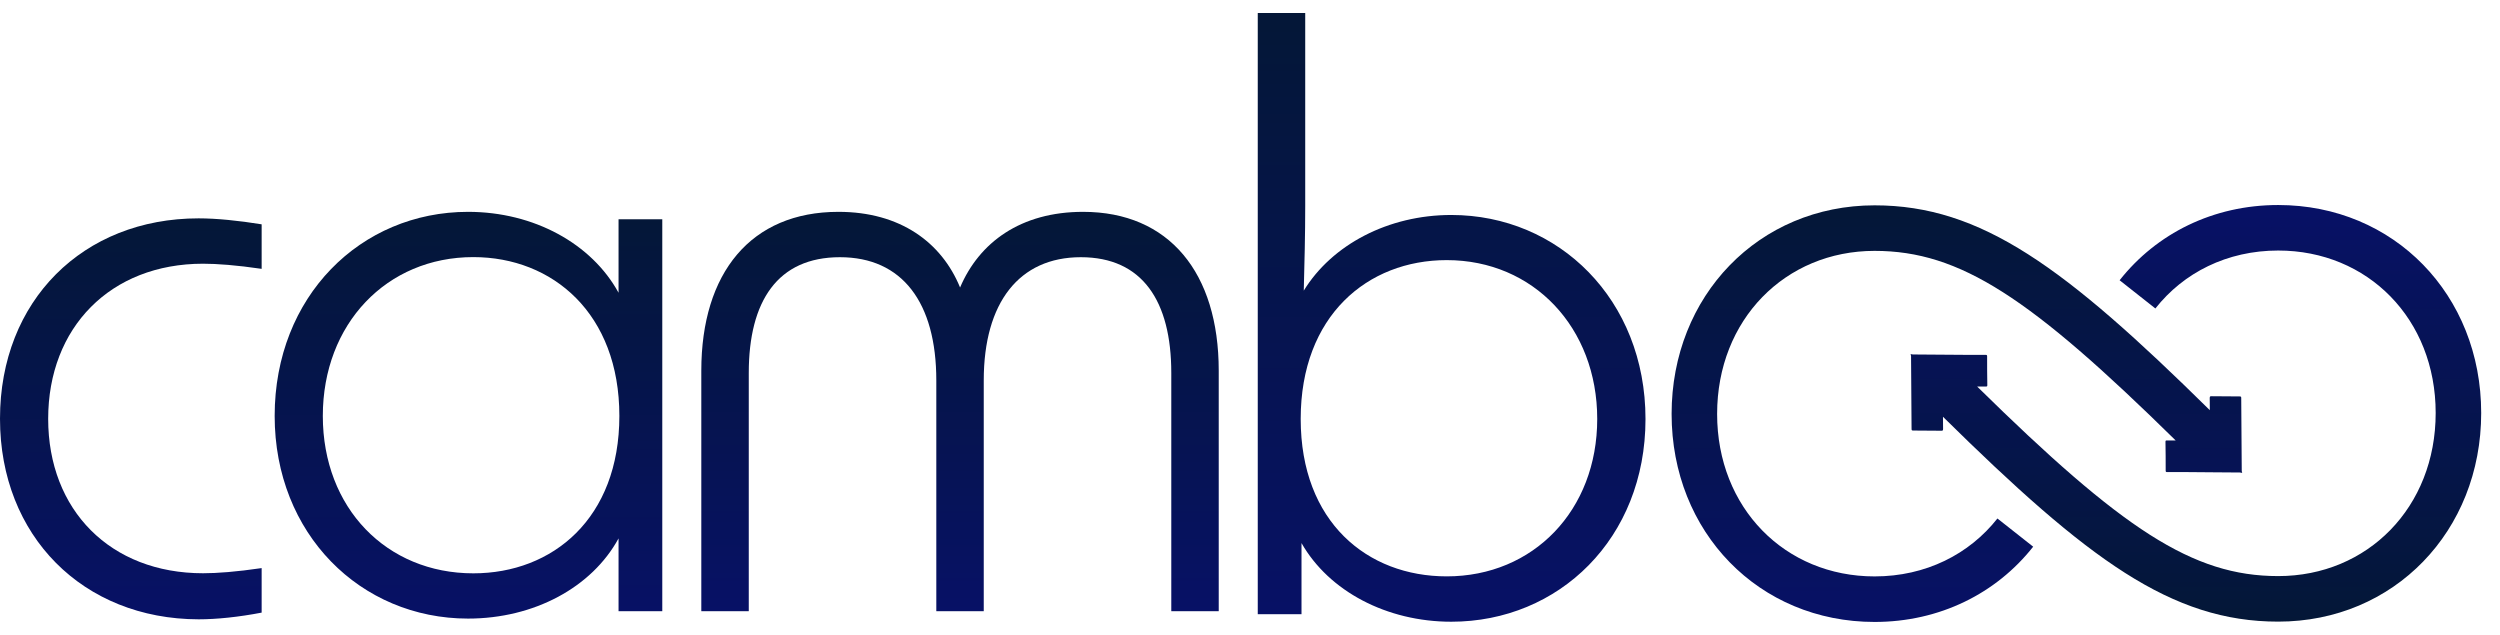
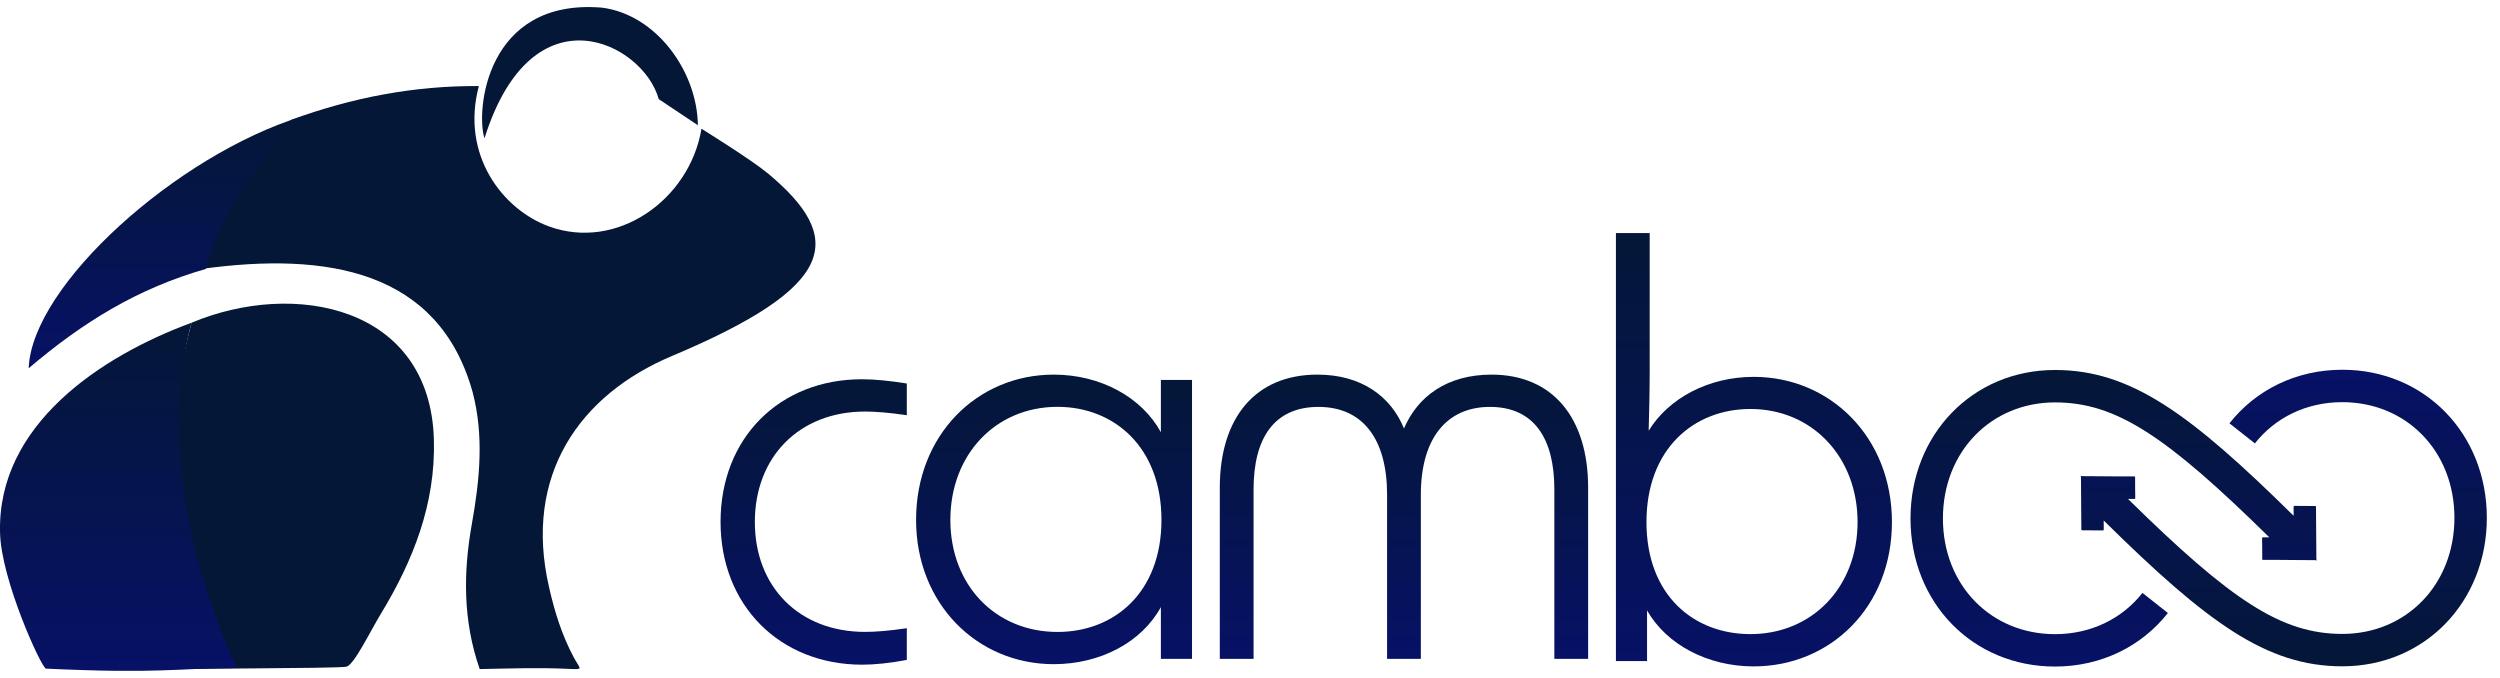
- <svg xmlns="http://www.w3.org/2000/svg" width="126" height="32" viewBox="0 0 126 32" fill="none">
-   <path d="M0 21.104C0 15.156 4.181 11.005 10.012 11.005C10.91 11.005 12.03 11.119 13.187 11.306V13.55C11.916 13.364 10.946 13.291 10.235 13.291C5.566 13.291 2.428 16.506 2.428 21.109C2.428 25.712 5.566 28.892 10.235 28.892C10.946 28.892 11.916 28.819 13.187 28.632V30.876C12.03 31.099 10.91 31.214 10.012 31.214C4.181 31.203 0 27.011 0 21.104Z" fill="url(#paint0_linear_926_3029)" />
-   <path d="M13.843 20.963C13.843 14.942 18.174 10.677 23.59 10.677C26.916 10.677 29.826 12.288 31.175 14.755V11.051H33.379V30.803H31.175V27.135C29.831 29.603 26.916 31.177 23.59 31.177C18.174 31.177 13.843 26.912 13.843 20.963ZM23.855 28.896C27.855 28.896 31.216 26.127 31.216 20.963C31.216 15.8 27.855 12.958 23.855 12.958C19.487 12.958 16.27 16.324 16.27 20.963C16.27 25.603 19.482 28.896 23.855 28.896Z" fill="url(#paint1_linear_926_3029)" />
-   <path d="M42.261 10.677C45.364 10.677 47.454 12.21 48.388 14.49C49.358 12.21 51.449 10.677 54.587 10.677C58.919 10.677 61.424 13.742 61.424 18.683V30.803H59.033V18.797C59.033 15.171 57.575 12.963 54.473 12.963C51.371 12.963 49.581 15.244 49.581 19.171V30.803H47.19V19.171C47.19 15.244 45.472 12.963 42.334 12.963C39.195 12.963 37.738 15.171 37.738 18.797V30.803H35.346V18.683C35.346 13.748 37.847 10.677 42.256 10.677H42.261Z" fill="url(#paint2_linear_926_3029)" />
-   <path d="M65.596 27.366V30.955H63.391L63.391 0.654H65.783L65.783 10.383C65.783 11.806 65.747 13.261 65.71 14.648C67.132 12.331 69.969 10.835 73.144 10.835C78.56 10.835 82.933 15.1 82.933 21.121C82.933 27.142 78.565 31.335 73.144 31.335C69.897 31.335 66.981 29.802 65.596 27.371V27.366ZM72.916 29.049C77.284 29.049 80.5 25.719 80.5 21.116C80.5 16.513 77.289 13.11 72.916 13.11C68.921 13.11 65.555 15.916 65.555 21.116C65.555 26.316 68.916 29.049 72.916 29.049Z" fill="url(#paint3_linear_926_3029)" />
-   <path fill-rule="evenodd" clip-rule="evenodd" d="M86.543 20.863C86.543 16.114 89.973 12.644 94.48 12.644C98.803 12.644 102.349 15.017 109.654 22.199C109.508 22.199 109.363 22.198 109.217 22.198C109.214 22.198 109.212 22.198 109.209 22.198C109.167 22.198 109.14 22.198 109.14 22.266C109.15 22.754 109.15 23.237 109.15 23.721C109.15 23.783 109.171 23.793 109.228 23.793H110.193C110.641 23.796 111.091 23.8 111.541 23.804C111.991 23.808 112.442 23.811 112.89 23.814C112.906 23.814 112.923 23.818 112.947 23.823C112.963 23.826 112.983 23.83 113.008 23.834C113.009 23.836 113.009 23.838 113.01 23.84V23.835C113.009 23.835 113.009 23.835 113.008 23.834C113.005 23.825 113.003 23.817 113 23.809C112.99 23.777 112.984 23.756 112.984 23.736C112.973 22.51 112.963 21.284 112.958 20.058C112.958 19.996 112.942 19.98 112.88 19.98C112.413 19.98 111.951 19.975 111.484 19.97L111.469 19.97C111.391 19.965 111.37 19.98 111.37 20.063L111.375 20.673C104.063 13.463 99.859 10.349 94.48 10.349C88.642 10.349 84.249 14.911 84.249 20.863C84.249 26.821 88.647 31.346 94.48 31.346C97.758 31.346 100.613 29.91 102.472 27.553L100.67 26.132C99.251 27.931 97.063 29.051 94.48 29.051C89.968 29.051 86.543 25.607 86.543 20.863Z" fill="url(#paint4_linear_926_3029)" />
-   <path fill-rule="evenodd" clip-rule="evenodd" d="M122.758 20.816C122.758 25.565 119.328 29.035 114.821 29.035C110.498 29.035 106.952 26.662 99.647 19.48C99.793 19.48 99.938 19.48 100.084 19.48C100.087 19.48 100.089 19.48 100.092 19.48C100.134 19.481 100.161 19.481 100.161 19.413C100.151 18.924 100.151 18.441 100.151 17.958C100.151 17.896 100.13 17.885 100.073 17.885L99.108 17.885C98.66 17.883 98.21 17.879 97.76 17.875C97.309 17.871 96.859 17.867 96.411 17.865C96.395 17.865 96.379 17.861 96.354 17.856C96.338 17.852 96.318 17.848 96.293 17.844C96.293 17.842 96.292 17.84 96.291 17.839L96.291 17.844C96.292 17.844 96.293 17.844 96.293 17.844C96.296 17.853 96.298 17.862 96.301 17.869C96.311 17.902 96.317 17.922 96.317 17.943C96.328 19.169 96.338 20.395 96.343 21.621C96.343 21.683 96.359 21.699 96.421 21.699C96.888 21.699 97.35 21.704 97.817 21.709L97.832 21.709C97.91 21.714 97.931 21.699 97.931 21.616L97.926 21.006C105.238 28.216 109.442 31.33 114.821 31.33C120.659 31.33 125.052 26.768 125.052 20.816C125.052 14.858 120.654 10.333 114.821 10.333C111.543 10.333 108.688 11.768 106.829 14.125L108.631 15.547C110.05 13.747 112.238 12.627 114.821 12.627C119.333 12.627 122.758 16.071 122.758 20.816Z" fill="url(#paint5_linear_926_3029)" />
+ <svg xmlns="http://www.w3.org/2000/svg" width="177" height="48" viewBox="0 0 177 48" fill="none">
+   <path d="M51.015 36.95C51.015 31.002 55.197 26.851 61.028 26.851C61.925 26.851 63.045 26.965 64.202 27.152V29.397C62.931 29.21 61.961 29.137 61.251 29.137C56.582 29.137 53.443 32.353 53.443 36.956C53.443 41.558 56.582 44.738 61.251 44.738C61.961 44.738 62.931 44.665 64.202 44.478V46.722C63.045 46.946 61.925 47.06 61.028 47.06C55.197 47.05 51.015 42.857 51.015 36.95Z" fill="url(#paint0_linear_1389_1869)" />
+   <path d="M64.858 36.809C64.858 30.788 69.19 26.523 74.606 26.523C77.931 26.523 80.841 28.134 82.19 30.601V26.897H84.395V46.649H82.19V42.981C80.846 45.449 77.931 47.023 74.606 47.023C69.19 47.023 64.858 42.758 64.858 36.809ZM74.87 44.742C78.87 44.742 82.231 41.973 82.231 36.809C82.231 31.645 78.87 28.804 74.87 28.804C70.502 28.804 67.286 32.17 67.286 36.809C67.286 41.449 70.497 44.742 74.87 44.742Z" fill="url(#paint1_linear_1389_1869)" />
+   <path d="M93.277 26.523C96.379 26.523 98.469 28.056 99.403 30.336C100.373 28.056 102.464 26.523 105.603 26.523C109.934 26.523 112.44 29.588 112.44 34.529V46.649H110.048V34.643C110.048 31.017 108.591 28.809 105.488 28.809C102.386 28.809 100.596 31.09 100.596 35.017V46.649H98.205V35.017C98.205 31.09 96.488 28.809 93.349 28.809C90.211 28.809 88.753 31.017 88.753 34.643V46.649H86.362V34.529C86.362 29.593 88.862 26.523 93.272 26.523H93.277Z" fill="url(#paint2_linear_1389_1869)" />
+   <path d="M116.611 43.212V46.802H114.407L114.407 16.5H116.798L116.798 26.229C116.798 27.652 116.762 29.107 116.726 30.494C118.147 28.177 120.985 26.681 124.16 26.681C129.575 26.681 133.949 30.946 133.949 36.967C133.949 42.988 129.581 47.181 124.16 47.181C120.912 47.181 117.997 45.648 116.611 43.217V43.212ZM123.931 44.895C128.299 44.895 131.516 41.565 131.516 36.962C131.516 32.359 128.304 28.956 123.931 28.956C119.937 28.956 116.57 31.762 116.57 36.962C116.57 42.162 119.932 44.895 123.931 44.895Z" fill="url(#paint3_linear_1389_1869)" />
+   <path fill-rule="evenodd" clip-rule="evenodd" d="M137.559 36.709C137.559 31.96 140.988 28.49 145.495 28.49C149.819 28.49 153.364 30.863 160.669 38.045C160.524 38.045 160.379 38.045 160.233 38.045C160.23 38.045 160.227 38.044 160.224 38.044C160.182 38.044 160.155 38.044 160.155 38.112C160.166 38.6 160.166 39.084 160.166 39.567C160.166 39.629 160.186 39.639 160.243 39.639H161.208C161.657 39.642 162.107 39.646 162.557 39.65C163.007 39.654 163.457 39.658 163.906 39.66C163.921 39.66 163.938 39.664 163.962 39.669C163.979 39.672 163.999 39.676 164.023 39.681C164.024 39.682 164.025 39.684 164.025 39.686V39.681C164.025 39.681 164.024 39.681 164.023 39.681C164.021 39.672 164.018 39.663 164.016 39.656C164.006 39.623 163.999 39.603 163.999 39.582C163.989 38.356 163.978 37.13 163.973 35.904C163.973 35.842 163.958 35.826 163.895 35.826C163.429 35.826 162.967 35.821 162.5 35.816L162.484 35.816C162.407 35.811 162.386 35.826 162.386 35.909L162.39 36.519C155.078 29.309 150.875 26.195 145.495 26.195C139.658 26.195 135.264 30.757 135.264 36.709C135.264 42.667 139.663 47.192 145.495 47.192C148.774 47.192 151.628 45.756 153.487 43.4L151.686 41.978C150.266 43.778 148.079 44.898 145.495 44.898C140.983 44.898 137.559 41.454 137.559 36.709Z" fill="url(#paint4_linear_1389_1869)" />
+   <path fill-rule="evenodd" clip-rule="evenodd" d="M173.773 36.661C173.773 41.411 170.344 44.881 165.837 44.881C161.513 44.881 157.968 42.508 150.663 35.326C150.808 35.326 150.953 35.326 151.099 35.326C151.102 35.326 151.105 35.326 151.108 35.326C151.15 35.327 151.177 35.327 151.177 35.259C151.166 34.77 151.166 34.287 151.166 33.804C151.166 33.742 151.146 33.731 151.089 33.731L150.124 33.731C149.675 33.729 149.225 33.725 148.775 33.721C148.325 33.717 147.875 33.713 147.426 33.711C147.411 33.711 147.394 33.707 147.37 33.702C147.353 33.699 147.333 33.694 147.309 33.69C147.308 33.688 147.307 33.687 147.307 33.685L147.307 33.69C147.307 33.69 147.308 33.69 147.309 33.69C147.311 33.699 147.314 33.708 147.316 33.715C147.326 33.748 147.333 33.768 147.333 33.788C147.343 35.015 147.354 36.241 147.359 37.467C147.359 37.529 147.374 37.545 147.437 37.545C147.903 37.545 148.365 37.55 148.832 37.555L148.848 37.555C148.925 37.56 148.946 37.545 148.946 37.462L148.942 36.852C156.254 44.062 160.457 47.175 165.837 47.175C171.674 47.175 176.068 42.614 176.068 36.661C176.068 30.704 171.669 26.178 165.837 26.178C162.558 26.178 159.704 27.614 157.845 29.971L159.646 31.392C161.066 29.593 163.253 28.473 165.837 28.473C170.349 28.473 173.773 31.917 173.773 36.661Z" fill="url(#paint5_linear_1389_1869)" />
+   <path d="M13.559 22.85C20.826 19.799 30.441 21.652 30.719 31.105C30.852 35.65 29.262 39.685 26.946 43.49C26.188 44.74 25.057 47.1 24.517 47.203C23.806 47.34 12.016 47.314 11.798 47.41C10.789 46.223 10.145 36.068 13.559 22.85Z" fill="#041737" />
+   <path d="M13.559 22.85C10.504 34.267 16.192 45.961 16.754 47.296C12.257 47.31 11.491 47.717 3.259 47.34C2.944 47.325 0.063 41.012 0.004 37.713C-0.203 30.076 7.138 25.213 13.562 22.85H13.559Z" fill="url(#paint6_linear_1389_1869)" />
+   <path d="M42.628 0.542C46.455 1.037 49.359 5.035 49.41 8.867L46.637 7.018C45.56 3.064 37.694 -1 34.303 9.791C33.685 7.942 34.351 -0.15 42.628 0.542Z" fill="#041737" />
+   <path d="M33.907 6.078C33.907 6.078 33.907 6.09 33.903 6.094C33.91 6.094 33.914 6.094 33.922 6.094L33.907 6.078Z" fill="#071166" />
+   <path d="M54.343 12.258C53.212 11.315 49.665 9.114 49.665 9.114C48.822 14.17 43.655 17.791 38.847 16.023C35.589 14.825 32.601 10.975 33.903 6.093C29.332 6.06 24.916 6.91 20.633 8.478C18.303 11.285 16.854 11.962 15.496 15.342C15.352 15.697 13.95 18.641 14.265 19.041C23.207 17.809 31.051 19.159 33.455 27.739C34.28 30.849 33.962 33.978 33.411 37.077C32.79 40.546 32.775 43.956 33.962 47.37C36.018 47.333 38.078 47.255 40.131 47.351C41.399 47.41 41.089 47.41 40.63 46.556C39.791 44.992 39.258 43.294 38.87 41.56C37.043 33.623 41.052 27.95 47.564 25.209C59.281 20.276 59.898 16.885 54.347 12.258H54.343Z" fill="#041737" />
+   <path d="M21.355 8.249C17.963 11.64 15.563 15.368 14.572 19.041C9.709 20.435 5.881 22.806 2.031 26.071C2.249 20.18 12.553 10.975 21.355 8.249Z" fill="url(#paint7_linear_1389_1869)" />
  <defs>
-     <linearGradient id="paint0_linear_926_3029" x1="6.593" y1="11.005" x2="6.593" y2="31.214" gradientUnits="userSpaceOnUse">
+     <linearGradient id="paint0_linear_1389_1869" x1="57.609" y1="26.851" x2="57.609" y2="47.06" gradientUnits="userSpaceOnUse">
      <stop stop-color="#041737" />
      <stop offset="1" stop-color="#071166" />
    </linearGradient>
-     <linearGradient id="paint1_linear_926_3029" x1="23.611" y1="10.677" x2="23.611" y2="31.177" gradientUnits="userSpaceOnUse">
+     <linearGradient id="paint1_linear_1389_1869" x1="74.626" y1="26.523" x2="74.626" y2="47.023" gradientUnits="userSpaceOnUse">
      <stop stop-color="#041737" />
      <stop offset="1" stop-color="#071166" />
    </linearGradient>
-     <linearGradient id="paint2_linear_926_3029" x1="48.385" y1="10.677" x2="48.385" y2="30.803" gradientUnits="userSpaceOnUse">
+     <linearGradient id="paint2_linear_1389_1869" x1="99.401" y1="26.523" x2="99.401" y2="46.649" gradientUnits="userSpaceOnUse">
      <stop stop-color="#041737" />
      <stop offset="1" stop-color="#071166" />
    </linearGradient>
-     <linearGradient id="paint3_linear_926_3029" x1="73.162" y1="0.654" x2="73.162" y2="31.335" gradientUnits="userSpaceOnUse">
+     <linearGradient id="paint3_linear_1389_1869" x1="124.178" y1="16.5" x2="124.178" y2="47.181" gradientUnits="userSpaceOnUse">
      <stop stop-color="#041737" />
      <stop offset="1" stop-color="#071166" />
    </linearGradient>
-     <linearGradient id="paint4_linear_926_3029" x1="98.629" y1="10.349" x2="98.629" y2="31.346" gradientUnits="userSpaceOnUse">
+     <linearGradient id="paint4_linear_1389_1869" x1="149.645" y1="26.195" x2="149.645" y2="47.192" gradientUnits="userSpaceOnUse">
      <stop stop-color="#041737" />
      <stop offset="1" stop-color="#071166" />
    </linearGradient>
-     <linearGradient id="paint5_linear_926_3029" x1="110.672" y1="31.33" x2="110.672" y2="10.333" gradientUnits="userSpaceOnUse">
+     <linearGradient id="paint5_linear_1389_1869" x1="161.687" y1="47.175" x2="161.687" y2="26.178" gradientUnits="userSpaceOnUse">
+       <stop stop-color="#041737" />
+       <stop offset="1" stop-color="#071166" />
+     </linearGradient>
+     <linearGradient id="paint6_linear_1389_1869" x1="8.377" y1="22.85" x2="8.377" y2="47.5" gradientUnits="userSpaceOnUse">
+       <stop stop-color="#041737" />
+       <stop offset="1" stop-color="#071166" />
+     </linearGradient>
+     <linearGradient id="paint7_linear_1389_1869" x1="11.693" y1="8.249" x2="11.693" y2="26.071" gradientUnits="userSpaceOnUse">
      <stop stop-color="#041737" />
      <stop offset="1" stop-color="#071166" />
    </linearGradient>
  </defs>
</svg>
